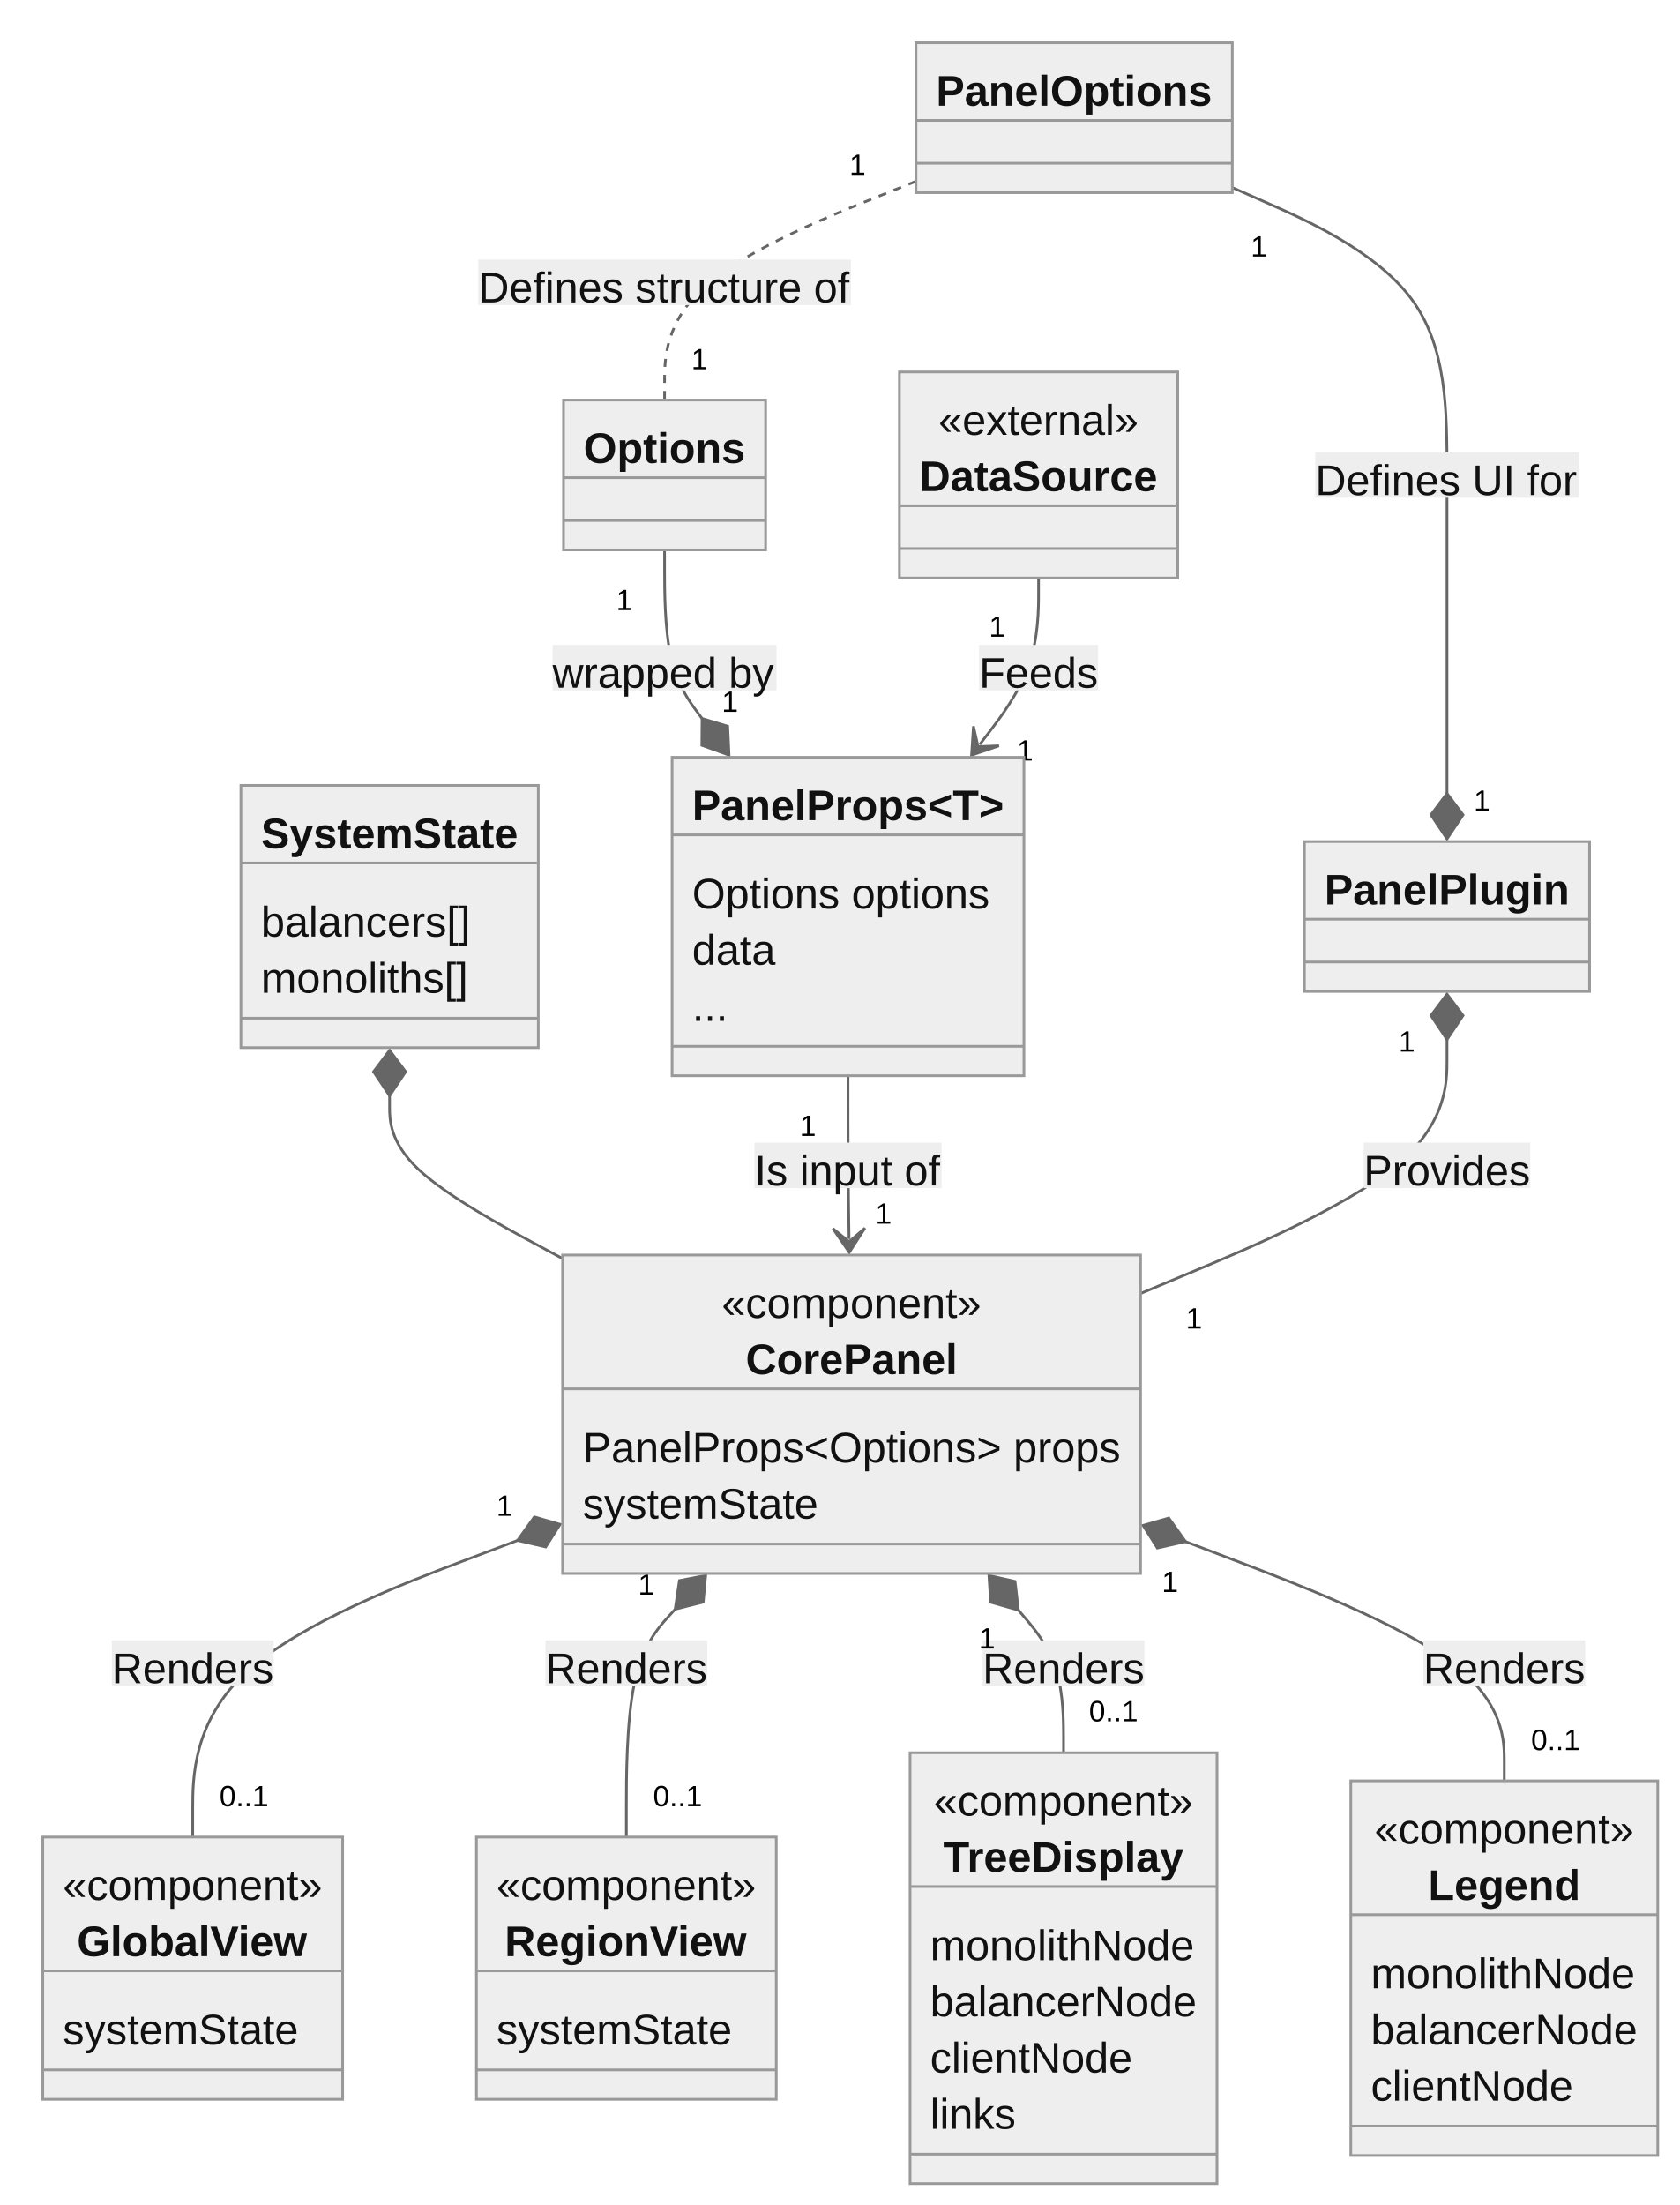
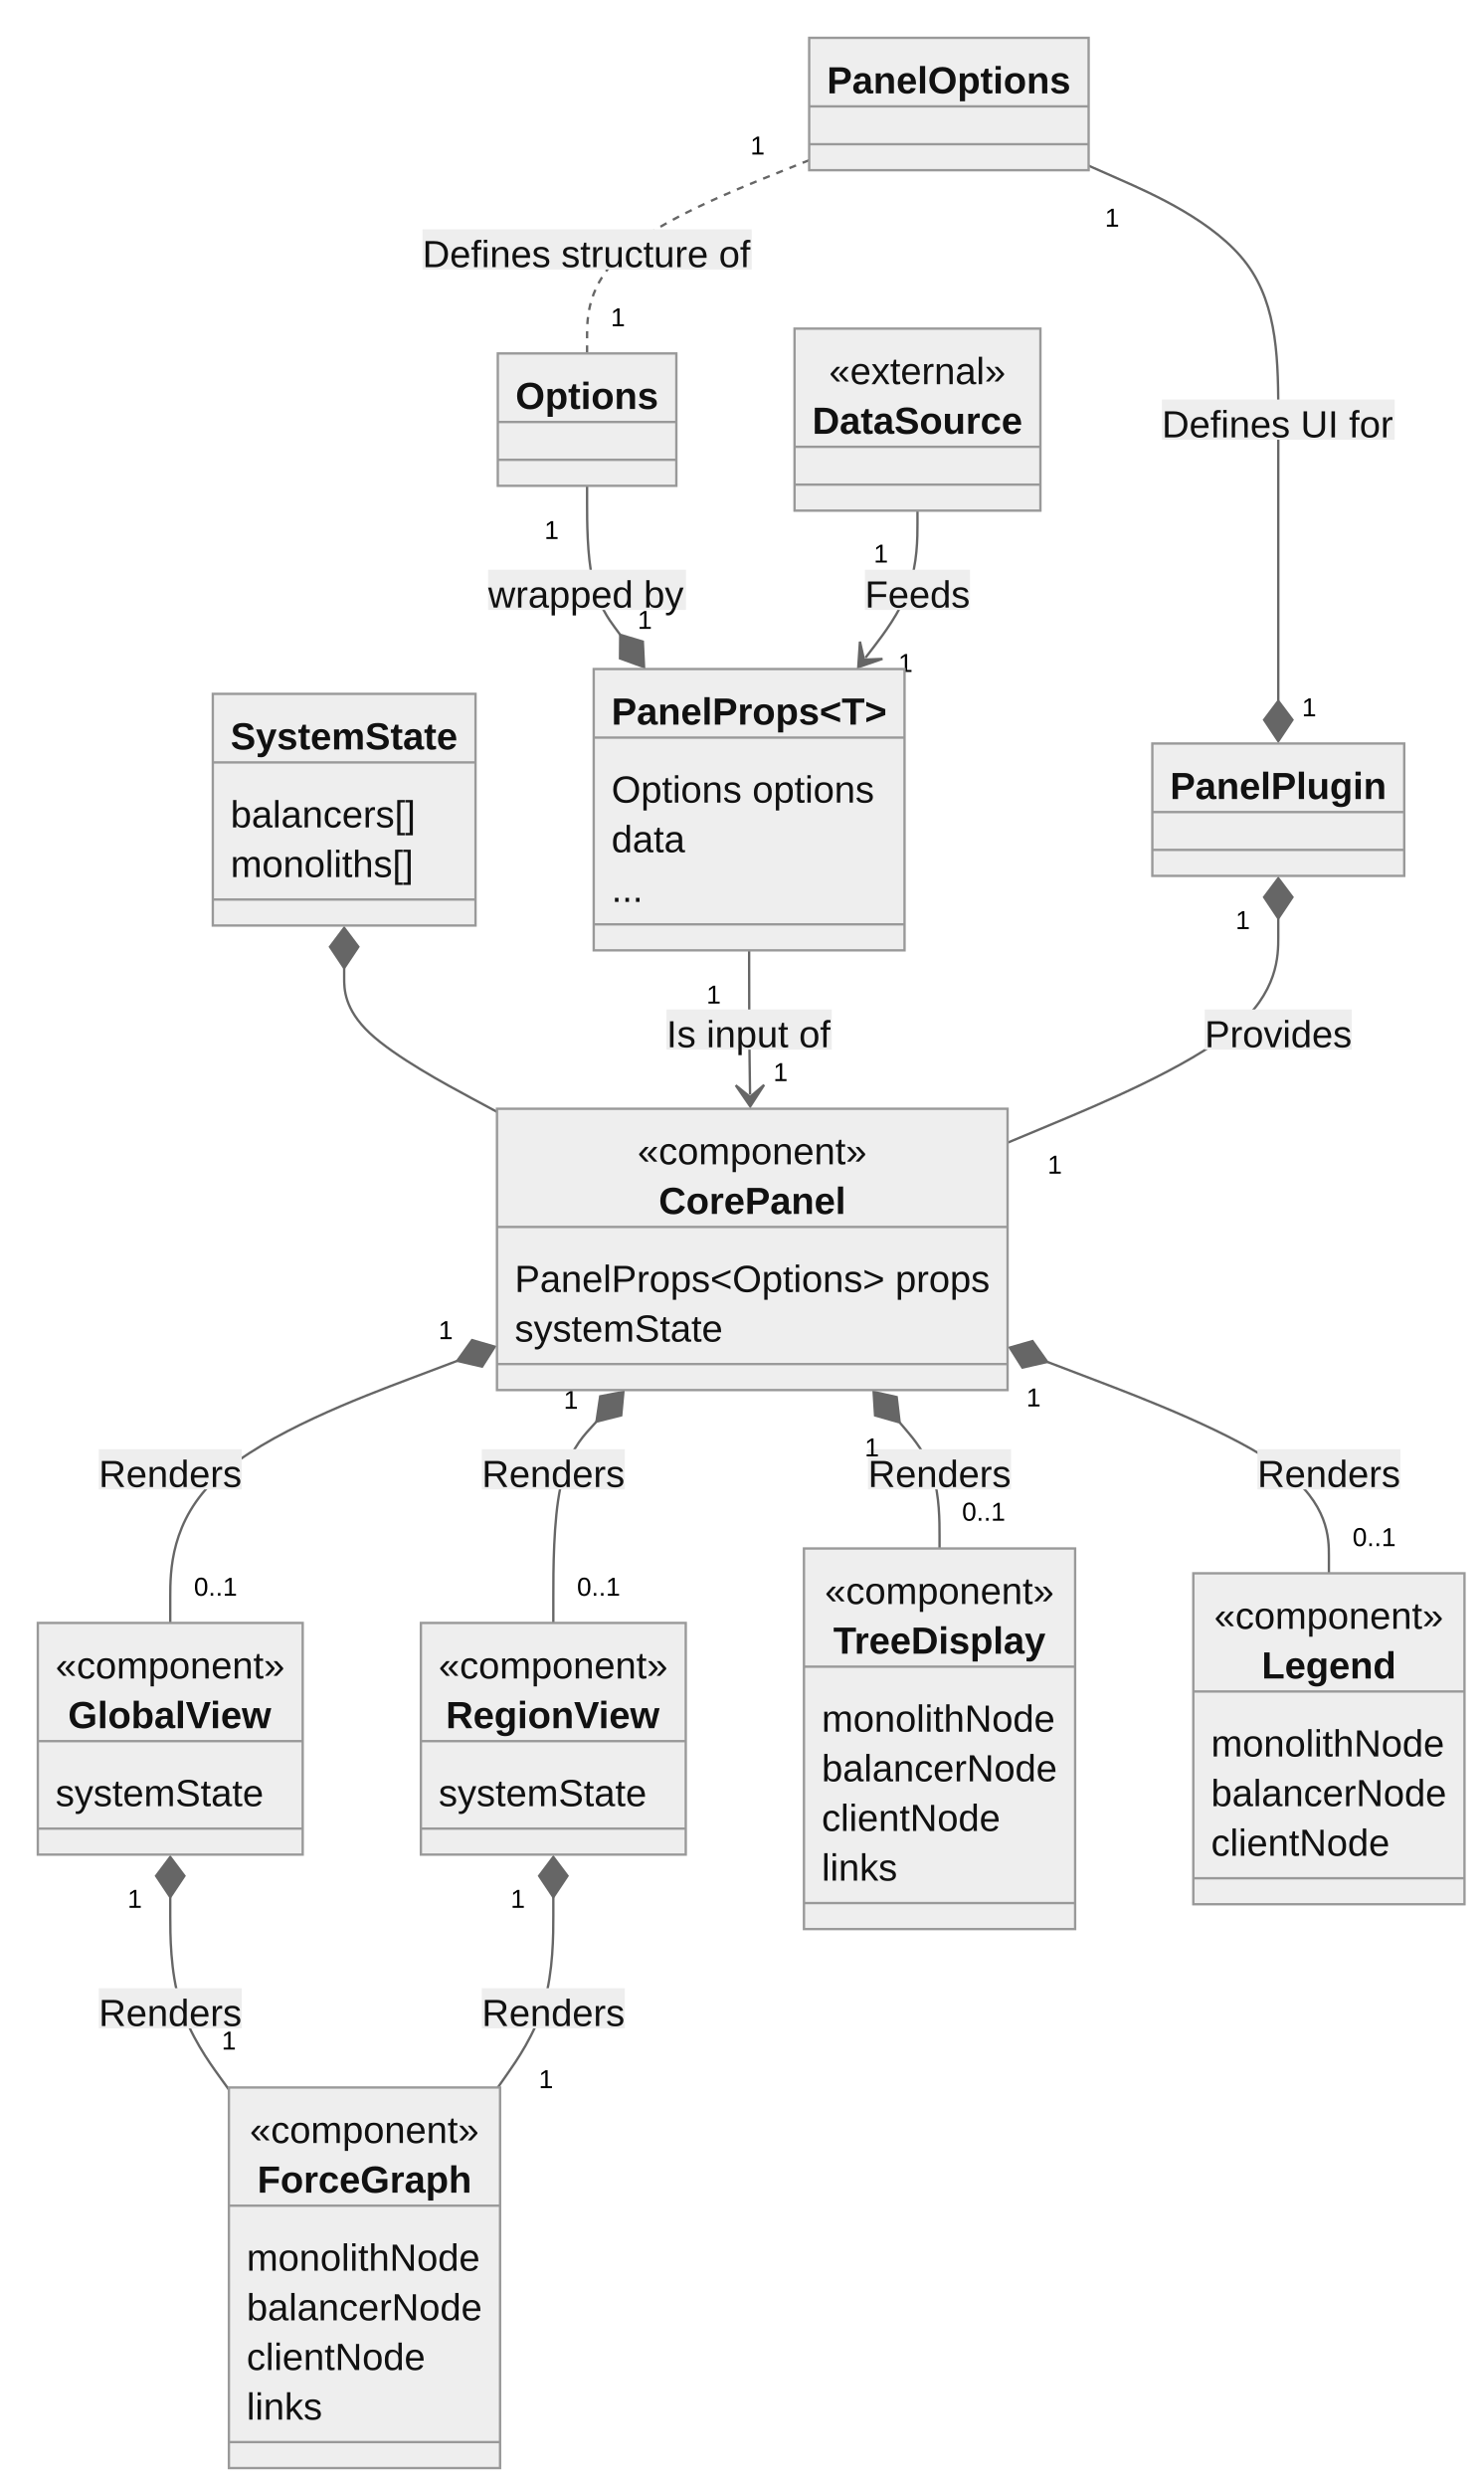
- <svg xmlns="http://www.w3.org/2000/svg" aria-roledescription="classDiagram" role="graphics-document document" viewBox="-8 -8 627.578 824" style="max-width: 627.578px; background-color: white;" width="100%" id="my-svg">
+ <svg xmlns="http://www.w3.org/2000/svg" aria-roledescription="classDiagram" role="graphics-document document" viewBox="-8 -8 627.578 1052" style="max-width: 627.578px; background-color: white;" width="100%" id="my-svg">
  <style>#my-svg{font-family:"trebuchet ms",verdana,arial,sans-serif;font-size:16px;fill:#000000;}#my-svg .error-icon{fill:#552222;}#my-svg .error-text{fill:#552222;stroke:#552222;}#my-svg .edge-thickness-normal{stroke-width:2px;}#my-svg .edge-thickness-thick{stroke-width:3.5px;}#my-svg .edge-pattern-solid{stroke-dasharray:0;}#my-svg .edge-pattern-dashed{stroke-dasharray:3;}#my-svg .edge-pattern-dotted{stroke-dasharray:2;}#my-svg .marker{fill:#666;stroke:#666;}#my-svg .marker.cross{stroke:#666;}#my-svg svg{font-family:"trebuchet ms",verdana,arial,sans-serif;font-size:16px;}#my-svg g.classGroup text{fill:#999;stroke:none;font-family:"trebuchet ms",verdana,arial,sans-serif;font-size:10px;}#my-svg g.classGroup text .title{font-weight:bolder;}#my-svg .nodeLabel,#my-svg .edgeLabel{color:#111111;}#my-svg .edgeLabel .label rect{fill:#eee;}#my-svg .label text{fill:#111111;}#my-svg .edgeLabel .label span{background:#eee;}#my-svg .classTitle{font-weight:bolder;}#my-svg .node rect,#my-svg .node circle,#my-svg .node ellipse,#my-svg .node polygon,#my-svg .node path{fill:#eee;stroke:#999;stroke-width:1px;}#my-svg .divider{stroke:#999;stroke-width:1;}#my-svg g.clickable{cursor:pointer;}#my-svg g.classGroup rect{fill:#eee;stroke:#999;}#my-svg g.classGroup line{stroke:#999;stroke-width:1;}#my-svg .classLabel .box{stroke:none;stroke-width:0;fill:#eee;opacity:0.5;}#my-svg .classLabel .label{fill:#999;font-size:10px;}#my-svg .relation{stroke:#666;stroke-width:1;fill:none;}#my-svg .dashed-line{stroke-dasharray:3;}#my-svg .dotted-line{stroke-dasharray:1 2;}#my-svg #compositionStart,#my-svg .composition{fill:#666!important;stroke:#666!important;stroke-width:1;}#my-svg #compositionEnd,#my-svg .composition{fill:#666!important;stroke:#666!important;stroke-width:1;}#my-svg #dependencyStart,#my-svg .dependency{fill:#666!important;stroke:#666!important;stroke-width:1;}#my-svg #dependencyStart,#my-svg .dependency{fill:#666!important;stroke:#666!important;stroke-width:1;}#my-svg #extensionStart,#my-svg .extension{fill:transparent!important;stroke:#666!important;stroke-width:1;}#my-svg #extensionEnd,#my-svg .extension{fill:transparent!important;stroke:#666!important;stroke-width:1;}#my-svg #aggregationStart,#my-svg .aggregation{fill:transparent!important;stroke:#666!important;stroke-width:1;}#my-svg #aggregationEnd,#my-svg .aggregation{fill:transparent!important;stroke:#666!important;stroke-width:1;}#my-svg #lollipopStart,#my-svg .lollipop{fill:#eee!important;stroke:#666!important;stroke-width:1;}#my-svg #lollipopEnd,#my-svg .lollipop{fill:#eee!important;stroke:#666!important;stroke-width:1;}#my-svg .edgeTerminals{font-size:11px;}#my-svg .classTitleText{text-anchor:middle;font-size:18px;fill:#000000;}#my-svg :root{--mermaid-font-family:"trebuchet ms",verdana,arial,sans-serif;}</style>
  <g>
    <defs>
      <marker orient="auto" markerHeight="240" markerWidth="190" refY="7" refX="18" class="marker aggregation classDiagram" id="my-svg_classDiagram-aggregationStart">
        <path d="M 18,7 L9,13 L1,7 L9,1 Z" />
      </marker>
    </defs>
    <defs>
      <marker orient="auto" markerHeight="28" markerWidth="20" refY="7" refX="1" class="marker aggregation classDiagram" id="my-svg_classDiagram-aggregationEnd">
        <path d="M 18,7 L9,13 L1,7 L9,1 Z" />
      </marker>
    </defs>
    <defs>
      <marker orient="auto" markerHeight="240" markerWidth="190" refY="7" refX="18" class="marker extension classDiagram" id="my-svg_classDiagram-extensionStart">
        <path d="M 1,7 L18,13 V 1 Z" />
      </marker>
    </defs>
    <defs>
      <marker orient="auto" markerHeight="28" markerWidth="20" refY="7" refX="1" class="marker extension classDiagram" id="my-svg_classDiagram-extensionEnd">
        <path d="M 1,1 V 13 L18,7 Z" />
      </marker>
    </defs>
    <defs>
      <marker orient="auto" markerHeight="240" markerWidth="190" refY="7" refX="18" class="marker composition classDiagram" id="my-svg_classDiagram-compositionStart">
        <path d="M 18,7 L9,13 L1,7 L9,1 Z" />
      </marker>
    </defs>
    <defs>
      <marker orient="auto" markerHeight="28" markerWidth="20" refY="7" refX="1" class="marker composition classDiagram" id="my-svg_classDiagram-compositionEnd">
        <path d="M 18,7 L9,13 L1,7 L9,1 Z" />
      </marker>
    </defs>
    <defs>
      <marker orient="auto" markerHeight="240" markerWidth="190" refY="7" refX="6" class="marker dependency classDiagram" id="my-svg_classDiagram-dependencyStart">
        <path d="M 5,7 L9,13 L1,7 L9,1 Z" />
      </marker>
    </defs>
    <defs>
      <marker orient="auto" markerHeight="28" markerWidth="20" refY="7" refX="13" class="marker dependency classDiagram" id="my-svg_classDiagram-dependencyEnd">
        <path d="M 18,7 L9,13 L14,7 L9,1 Z" />
      </marker>
    </defs>
    <defs>
      <marker orient="auto" markerHeight="240" markerWidth="190" refY="7" refX="13" class="marker lollipop classDiagram" id="my-svg_classDiagram-lollipopStart">
        <circle r="6" cy="7" cx="7" fill="transparent" stroke="black" />
      </marker>
    </defs>
    <defs>
      <marker orient="auto" markerHeight="240" markerWidth="190" refY="7" refX="1" class="marker lollipop classDiagram" id="my-svg_classDiagram-lollipopEnd">
        <circle r="6" cy="7" cx="7" fill="transparent" stroke="black" />
      </marker>
    </defs>
    <g class="root">
      <g class="clusters" />
      <g class="edgePaths">
        <path marker-start="url(#my-svg_classDiagram-compositionStart)" style="fill:none" class="edge-pattern-solid relation" id="id1" d="M137.609,401.5L137.609,405.833C137.609,410.167,137.609,418.833,148.384,428.97C159.159,439.107,180.708,450.715,191.483,456.519L202.258,462.322" />
        <path marker-end="url(#my-svg_classDiagram-compositionEnd)" style="fill:none" class="edge-pattern-solid relation" id="id2" d="M452.566,62.089L465.939,67.991C479.312,73.893,506.057,85.696,519.43,103.598C532.803,121.5,532.803,145.5,532.803,169.5C532.803,193.5,532.803,217.5,532.803,237.333C532.803,257.167,532.803,272.833,532.803,280.667L532.803,288.5" />
        <path style="fill:none" class="edge-pattern-dashed relation" id="id3" d="M334.34,59.749L318.679,66.041C303.018,72.333,271.697,84.916,256.036,98.542C240.375,112.167,240.375,126.833,240.375,134.167L240.375,141.5" />
        <path marker-end="url(#my-svg_classDiagram-dependencyEnd)" style="fill:none" class="edge-pattern-solid relation" id="id4" d="M308.934,394L308.934,399.583C308.934,405.167,308.934,416.333,308.999,426.5C309.065,436.667,309.196,445.834,309.262,450.417L309.327,455.001" />
        <path marker-end="url(#my-svg_classDiagram-compositionEnd)" style="fill:none" class="edge-pattern-solid relation" id="id5" d="M240.375,197.5L240.375,204.833C240.375,212.167,240.375,226.833,242.711,237.335C245.047,247.837,249.718,254.174,252.054,257.343L254.39,260.511" />
        <path marker-end="url(#my-svg_classDiagram-dependencyEnd)" style="fill:none" class="edge-pattern-solid relation" id="id6" d="M380.156,208L380.156,213.583C380.156,219.167,380.156,230.333,376.488,240.706C372.82,251.079,365.485,260.658,361.817,265.447L358.149,270.236" />
        <path marker-start="url(#my-svg_classDiagram-compositionStart)" style="fill:none" class="edge-pattern-solid relation" id="id7" d="M532.803,380.5L532.803,388.333C532.803,396.167,532.803,411.833,513.715,427.644C494.626,443.454,456.45,459.408,437.362,467.386L418.273,475.363" />
        <path marker-start="url(#my-svg_classDiagram-compositionStart)" style="fill:none" class="edge-pattern-solid relation" id="id8" d="M185.419,567.653L165.188,575.294C144.956,582.936,104.494,598.218,84.263,616.692C64.031,635.167,64.031,656.833,64.031,667.667L64.031,678.5" />
        <path marker-start="url(#my-svg_classDiagram-compositionStart)" style="fill:none" class="edge-pattern-solid relation" id="id9" d="M244.335,593.346L241.295,596.705C238.255,600.064,232.174,606.782,229.134,620.974C226.094,635.167,226.094,656.833,226.094,667.667L226.094,678.5" />
        <path marker-start="url(#my-svg_classDiagram-compositionStart)" style="fill:none" class="edge-pattern-solid relation" id="id10" d="M372.624,593.702L375.434,597.002C378.245,600.302,383.867,606.901,386.677,615.784C389.488,624.667,389.488,635.833,389.488,641.417L389.488,647" />
        <path marker-start="url(#my-svg_classDiagram-compositionStart)" style="fill:none" class="edge-pattern-solid relation" id="id11" d="M435.093,568.087L454.946,575.656C474.8,583.225,514.507,598.362,534.361,613.265C554.215,628.167,554.215,642.833,554.215,650.167L554.215,657.5" />
+         <path marker-start="url(#my-svg_classDiagram-compositionStart)" style="fill:none" class="edge-pattern-solid relation" id="id12" d="M64.031,794.5L64.031,802.333C64.031,810.167,64.031,825.833,68.166,839.403C72.301,852.973,80.572,864.446,84.707,870.183L88.842,875.92" />
+         <path marker-start="url(#my-svg_classDiagram-compositionStart)" style="fill:none" class="edge-pattern-solid relation" id="id13" d="M226.094,794.5L226.094,802.333C226.094,810.167,226.094,825.833,222.181,839.25C218.268,852.667,210.443,863.833,206.53,869.417L202.618,875" />
      </g>
      <g class="edgeLabels">
        <g class="edgeLabel">
          <g transform="translate(0, 0)" class="label">
            <rect height="0" width="0" ry="0" rx="0" />
            <text style="">
              <tspan class="row" x="0" dy="1em" xml:space="preserve" />
            </text>
          </g>
        </g>
        <g transform="translate(532.8027, 169.5)" class="edgeLabel">
          <g transform="translate(-49.24219, -8.5)" class="label">
            <rect height="17" width="98.484" ry="0" rx="0" />
            <text style="">
              <tspan class="row" x="0" dy="1em" xml:space="preserve">Defines UI for</tspan>
            </text>
          </g>
        </g>
        <g transform="translate(462.5201, 82.87762)" class="edgeTerminals">
          <g transform="translate(-3.0625, -6)" class="inner">
            <text style="">
              <tspan class="row" x="0" dy="1em" xml:space="preserve">1</tspan>
            </text>
          </g>
        </g>
        <g transform="translate(542.8027, 284)" class="edgeTerminals">
          <g transform="translate(-3.0625, -6)" class="inner" />
          <text style="">
            <tspan class="row" x="0" dy="1em" xml:space="preserve">1</tspan>
          </text>
        </g>
        <g transform="translate(240.375, 97.5)" class="edgeLabel">
          <g transform="translate(-69.64062, -8.5)" class="label">
            <rect height="17" width="139.281" ry="0" rx="0" />
            <text style="">
              <tspan class="row" x="0" dy="1em" xml:space="preserve">Defines structure of</tspan>
            </text>
          </g>
        </g>
        <g transform="translate(312.5094, 52.35429)" class="edgeTerminals">
          <g transform="translate(-3.0625, -6)" class="inner">
            <text style="">
              <tspan class="row" x="0" dy="1em" xml:space="preserve">1</tspan>
            </text>
          </g>
        </g>
        <g transform="translate(250.375, 119)" class="edgeTerminals">
          <g transform="translate(-3.0625, -6)" class="inner" />
          <text style="">
            <tspan class="row" x="0" dy="1em" xml:space="preserve">1</tspan>
          </text>
        </g>
        <g transform="translate(308.9336, 427.5)" class="edgeLabel">
          <g transform="translate(-34.96484, -8.5)" class="label">
            <rect height="17" width="69.93" ry="0" rx="0" />
            <text style="">
              <tspan class="row" x="0" dy="1em" xml:space="preserve">Is input of</tspan>
            </text>
          </g>
        </g>
        <g transform="translate(293.9443, 411.5091)" class="edgeTerminals">
          <g transform="translate(-3.0625, -6)" class="inner">
            <text style="">
              <tspan class="row" x="0" dy="1em" xml:space="preserve">1</tspan>
            </text>
          </g>
        </g>
        <g transform="translate(319.1721, 438.2961)" class="edgeTerminals">
          <g transform="translate(-3.0625, -6)" class="inner" />
          <text style="">
            <tspan class="row" x="0" dy="1em" xml:space="preserve">1</tspan>
          </text>
        </g>
        <g transform="translate(240.375, 241.5)" class="edgeLabel">
          <g transform="translate(-41.85938, -8.5)" class="label">
            <rect height="17" width="83.719" ry="0" rx="0" />
            <text style="">
              <tspan class="row" x="0" dy="1em" xml:space="preserve">wrapped by</tspan>
            </text>
          </g>
        </g>
        <g transform="translate(225.375, 215)" class="edgeTerminals">
          <g transform="translate(-3.0625, -6)" class="inner">
            <text style="">
              <tspan class="row" x="0" dy="1em" xml:space="preserve">1</tspan>
            </text>
          </g>
        </g>
        <g transform="translate(261.7605, 247.0132)" class="edgeTerminals">
          <g transform="translate(-3.0625, -6)" class="inner" />
          <text style="">
            <tspan class="row" x="0" dy="1em" xml:space="preserve">1</tspan>
          </text>
        </g>
        <g transform="translate(380.1562, 241.5)" class="edgeLabel">
          <g transform="translate(-22.23438, -8.5)" class="label">
            <rect height="17" width="44.469" ry="0" rx="0" />
            <text style="">
              <tspan class="row" x="0" dy="1em" xml:space="preserve">Feeds</tspan>
            </text>
          </g>
        </g>
        <g transform="translate(364.7054, 224.9512)" class="edgeTerminals">
          <g transform="translate(-3.0625, -6)" class="inner">
            <text style="">
              <tspan class="row" x="0" dy="1em" xml:space="preserve">1</tspan>
            </text>
          </g>
        </g>
        <g transform="translate(372.0499, 265.2265)" class="edgeTerminals">
          <g transform="translate(-3.0625, -6)" class="inner" />
          <text style="">
            <tspan class="row" x="0" dy="1em" xml:space="preserve">1</tspan>
          </text>
        </g>
        <g transform="translate(532.8027, 427.5)" class="edgeLabel">
          <g transform="translate(-31.125, -8.5)" class="label">
            <rect height="17" width="62.25" ry="0" rx="0" />
            <text style="">
              <tspan class="row" x="0" dy="1em" xml:space="preserve">Provides</tspan>
            </text>
          </g>
        </g>
        <g transform="translate(517.8027, 380)" class="edgeTerminals">
          <g transform="translate(-3.0625, -6)" class="inner">
            <text style="">
              <tspan class="row" x="0" dy="1em" xml:space="preserve">1</tspan>
            </text>
          </g>
        </g>
        <g transform="translate(435.204, 477.4549)" class="edgeTerminals">
          <g transform="translate(-3.0625, -6)" class="inner" />
          <text style="">
            <tspan class="row" x="0" dy="1em" xml:space="preserve">1</tspan>
          </text>
        </g>
        <g transform="translate(64.03125, 613.5)" class="edgeLabel">
          <g transform="translate(-30.24219, -8.5)" class="label">
            <rect height="17" width="60.484" ry="0" rx="0" />
            <text style="">
              <tspan class="row" x="0" dy="1em" xml:space="preserve">Renders</tspan>
            </text>
          </g>
        </g>
        <g transform="translate(180.5867, 553.4441)" class="edgeTerminals">
          <g transform="translate(-3.0625, -6)" class="inner">
            <text style="">
              <tspan class="row" x="0" dy="1em" xml:space="preserve">1</tspan>
            </text>
          </g>
        </g>
        <g transform="translate(74.03125, 656)" class="edgeTerminals">
          <g transform="translate(-9.179688, -6)" class="inner" />
          <text style="">
            <tspan class="row" x="0" dy="1em" xml:space="preserve">0..1</tspan>
          </text>
        </g>
        <g transform="translate(226.0938, 613.5)" class="edgeLabel">
          <g transform="translate(-30.24219, -8.5)" class="label">
            <rect height="17" width="60.484" ry="0" rx="0" />
            <text style="">
              <tspan class="row" x="0" dy="1em" xml:space="preserve">Renders</tspan>
            </text>
          </g>
        </g>
        <g transform="translate(233.5492, 582.9093)" class="edgeTerminals">
          <g transform="translate(-3.0625, -6)" class="inner">
            <text style="">
              <tspan class="row" x="0" dy="1em" xml:space="preserve">1</tspan>
            </text>
          </g>
        </g>
        <g transform="translate(236.0938, 656)" class="edgeTerminals">
          <g transform="translate(-9.179688, -6)" class="inner" />
          <text style="">
            <tspan class="row" x="0" dy="1em" xml:space="preserve">0..1</tspan>
          </text>
        </g>
        <g transform="translate(389.4883, 613.5)" class="edgeLabel">
          <g transform="translate(-30.24219, -8.5)" class="label">
            <rect height="17" width="60.484" ry="0" rx="0" />
            <text style="">
              <tspan class="row" x="0" dy="1em" xml:space="preserve">Renders</tspan>
            </text>
          </g>
        </g>
        <g transform="translate(360.8807, 603.0488)" class="edgeTerminals">
          <g transform="translate(-3.0625, -6)" class="inner">
            <text style="">
              <tspan class="row" x="0" dy="1em" xml:space="preserve">1</tspan>
            </text>
          </g>
        </g>
        <g transform="translate(398.996, 624.2581)" class="edgeTerminals">
          <g transform="translate(-9.179688, -6)" class="inner" />
          <text style="">
            <tspan class="row" x="0" dy="1em" xml:space="preserve">0..1</tspan>
          </text>
        </g>
        <g transform="translate(554.2148, 613.5)" class="edgeLabel">
          <g transform="translate(-30.24219, -8.5)" class="label">
            <rect height="17" width="60.484" ry="0" rx="0" />
            <text style="">
              <tspan class="row" x="0" dy="1em" xml:space="preserve">Renders</tspan>
            </text>
          </g>
        </g>
        <g transform="translate(429.2822, 581.9254)" class="edgeTerminals">
          <g transform="translate(-3.0625, -6)" class="inner">
            <text style="">
              <tspan class="row" x="0" dy="1em" xml:space="preserve">1</tspan>
            </text>
          </g>
        </g>
        <g transform="translate(564.2148, 635)" class="edgeTerminals">
          <g transform="translate(-9.179688, -6)" class="inner" />
          <text style="">
            <tspan class="row" x="0" dy="1em" xml:space="preserve">0..1</tspan>
+           </text>
+         </g>
+         <g transform="translate(64.03125, 841.5)" class="edgeLabel">
+           <g transform="translate(-30.24219, -8.5)" class="label">
+             <rect height="17" width="60.484" ry="0" rx="0" />
+             <text style="">
+               <tspan class="row" x="0" dy="1em" xml:space="preserve">Renders</tspan>
+             </text>
+           </g>
+         </g>
+         <g transform="translate(49.03125, 794)" class="edgeTerminals">
+           <g transform="translate(-3.0625, -6)" class="inner">
+             <text style="">
+               <tspan class="row" x="0" dy="1em" xml:space="preserve">1</tspan>
+             </text>
+           </g>
+         </g>
+         <g transform="translate(85.77703, 847.9523)" class="edgeTerminals">
+           <g transform="translate(-3.0625, -6)" class="inner" />
+           <text style="">
+             <tspan class="row" x="0" dy="1em" xml:space="preserve">1</tspan>
+           </text>
+         </g>
+         <g transform="translate(226.0938, 841.5)" class="edgeLabel">
+           <g transform="translate(-30.24219, -8.5)" class="label">
+             <rect height="17" width="60.484" ry="0" rx="0" />
+             <text style="">
+               <tspan class="row" x="0" dy="1em" xml:space="preserve">Renders</tspan>
+             </text>
+           </g>
+         </g>
+         <g transform="translate(211.0938, 794)" class="edgeTerminals">
+           <g transform="translate(-3.0625, -6)" class="inner">
+             <text style="">
+               <tspan class="row" x="0" dy="1em" xml:space="preserve">1</tspan>
+             </text>
+           </g>
+         </g>
+         <g transform="translate(219.9448, 864.277)" class="edgeTerminals">
+           <g transform="translate(-3.0625, -6)" class="inner" />
+           <text style="">
+             <tspan class="row" x="0" dy="1em" xml:space="preserve">1</tspan>
          </text>
        </g>
      </g>
      <g class="nodes">
        <g transform="translate(532.8027, 334.5)" id="classId-PanelPlugin-0" class="node default">
          <rect height="56" width="106.578" y="-28" x="-53.289" class="outer title-state" />
          <line y2="1" y1="1" x2="53.289" x1="-53.289" class="divider" />
          <line y2="17" y1="17" x2="53.289" x1="-53.289" class="divider" />
          <g class="label">
            <text style="">
              <tspan class="title-row" x="0" dy="1em" xml:space="preserve" />
            </text>
            <text transform="translate( -45.78906, -20.5)" class="classTitle" style="">
              <tspan class="title-row" x="0" dy="1em" xml:space="preserve">PanelPlugin</tspan>
            </text>
          </g>
        </g>
        <g transform="translate(308.9336, 334.5)" id="classId-PanelProps-1" class="node default">
          <rect height="119" width="131.5" y="-59.5" x="-65.75" class="outer title-state" />
          <line y2="-30.5" y1="-30.5" x2="65.75" x1="-65.75" class="divider" />
          <line y2="48.5" y1="48.5" x2="65.75" x1="-65.75" class="divider" />
          <g class="label">
            <text style="">
              <tspan class="title-row" x="0" dy="1em" xml:space="preserve" />
            </text>
            <text transform="translate( -58.25, -52)" class="classTitle" style="">
              <tspan class="title-row" x="0" dy="1em" xml:space="preserve">PanelProps&lt;T&gt;</tspan>
            </text>
            <text transform="translate( -58.25, -19)" style="">
              <tspan class="title-row" x="0" dy="1em" xml:space="preserve">Options options</tspan>
            </text>
            <text transform="translate( -58.25, 2)" style="">
              <tspan class="title-row" x="0" dy="1em" xml:space="preserve">data</tspan>
            </text>
            <text transform="translate( -58.25, 23)" style="">
              <tspan class="title-row" x="0" dy="1em" xml:space="preserve">...</tspan>
            </text>
          </g>
        </g>
        <g transform="translate(310.2656, 520.5)" id="classId-CorePanel-2" class="node default">
          <rect height="119" width="216.016" y="-59.5" x="-108.008" class="outer title-state" />
          <line y2="-9.5" y1="-9.5" x2="108.008" x1="-108.008" class="divider" />
          <line y2="48.5" y1="48.5" x2="108.008" x1="-108.008" class="divider" />
          <g class="label">
            <text transform="translate( -48.53125, -52)" style="">
              <tspan class="title-row" x="0" dy="1em" xml:space="preserve">«component»</tspan>
            </text>
            <text transform="translate( -39.57031, -31)" class="classTitle" style="">
              <tspan class="title-row" x="0" dy="1em" xml:space="preserve">CorePanel</tspan>
            </text>
            <text transform="translate( -100.5078, 2)" style="">
              <tspan class="title-row" x="0" dy="1em" xml:space="preserve">PanelProps&lt;Options&gt; props</tspan>
            </text>
            <text transform="translate( -100.5078, 23)" style="">
              <tspan class="title-row" x="0" dy="1em" xml:space="preserve">systemState</tspan>
            </text>
          </g>
        </g>
        <g transform="translate(64.03125, 727.5)" id="classId-GlobalView-3" class="node default">
          <rect height="98" width="112.062" y="-49" x="-56.031" class="outer title-state" />
          <line y2="1" y1="1" x2="56.031" x1="-56.031" class="divider" />
          <line y2="38" y1="38" x2="56.031" x1="-56.031" class="divider" />
          <g class="label">
            <text transform="translate( -48.53125, -41.5)" style="">
              <tspan class="title-row" x="0" dy="1em" xml:space="preserve">«component»</tspan>
            </text>
            <text transform="translate( -43.25391, -20.5)" class="classTitle" style="">
              <tspan class="title-row" x="0" dy="1em" xml:space="preserve">GlobalView</tspan>
            </text>
            <text transform="translate( -48.53125, 12.5)" style="">
              <tspan class="title-row" x="0" dy="1em" xml:space="preserve">systemState</tspan>
            </text>
          </g>
        </g>
        <g transform="translate(226.0938, 727.5)" id="classId-RegionView-4" class="node default">
          <rect height="98" width="112.062" y="-49" x="-56.031" class="outer title-state" />
          <line y2="1" y1="1" x2="56.031" x1="-56.031" class="divider" />
          <line y2="38" y1="38" x2="56.031" x1="-56.031" class="divider" />
          <g class="label">
            <text transform="translate( -48.53125, -41.5)" style="">
              <tspan class="title-row" x="0" dy="1em" xml:space="preserve">«component»</tspan>
            </text>
            <text transform="translate( -45.47266, -20.5)" class="classTitle" style="">
              <tspan class="title-row" x="0" dy="1em" xml:space="preserve">RegionView</tspan>
            </text>
            <text transform="translate( -48.53125, 12.5)" style="">
              <tspan class="title-row" x="0" dy="1em" xml:space="preserve">systemState</tspan>
            </text>
          </g>
        </g>
        <g transform="translate(380.1562, 169.5)" id="classId-DataSource-5" class="node default">
          <rect height="77" width="104.023" y="-38.5" x="-52.012" class="outer title-state" />
          <line y2="11.5" y1="11.5" x2="52.012" x1="-52.012" class="divider" />
          <line y2="27.5" y1="27.5" x2="52.012" x1="-52.012" class="divider" />
          <g class="label">
            <text transform="translate( -37.41016, -31)" style="">
              <tspan class="title-row" x="0" dy="1em" xml:space="preserve">«external»</tspan>
            </text>
            <text transform="translate( -44.51172, -10)" class="classTitle" style="">
              <tspan class="title-row" x="0" dy="1em" xml:space="preserve">DataSource</tspan>
            </text>
          </g>
        </g>
        <g transform="translate(389.4883, 727.5)" id="classId-TreeDisplay-6" class="node default">
          <rect height="161" width="114.727" y="-80.5" x="-57.363" class="outer title-state" />
          <line y2="-30.5" y1="-30.5" x2="57.363" x1="-57.363" class="divider" />
          <line y2="69.5" y1="69.5" x2="57.363" x1="-57.363" class="divider" />
          <g class="label">
            <text transform="translate( -48.53125, -73)" style="">
              <tspan class="title-row" x="0" dy="1em" xml:space="preserve">«component»</tspan>
            </text>
            <text transform="translate( -44.96484, -52)" class="classTitle" style="">
              <tspan class="title-row" x="0" dy="1em" xml:space="preserve">TreeDisplay</tspan>
            </text>
            <text transform="translate( -49.86328, -19)" style="">
              <tspan class="title-row" x="0" dy="1em" xml:space="preserve">monolithNode</tspan>
            </text>
            <text transform="translate( -49.86328, 2)" style="">
              <tspan class="title-row" x="0" dy="1em" xml:space="preserve">balancerNode</tspan>
            </text>
            <text transform="translate( -49.86328, 23)" style="">
              <tspan class="title-row" x="0" dy="1em" xml:space="preserve">clientNode</tspan>
            </text>
            <text transform="translate( -49.86328, 44)" style="">
              <tspan class="title-row" x="0" dy="1em" xml:space="preserve">links</tspan>
            </text>
          </g>
        </g>
        <g transform="translate(137.6094, 334.5)" id="classId-SystemState-7" class="node default">
          <rect height="98" width="111.148" y="-49" x="-55.574" class="outer title-state" />
          <line y2="-20" y1="-20" x2="55.574" x1="-55.574" class="divider" />
          <line y2="38" y1="38" x2="55.574" x1="-55.574" class="divider" />
          <g class="label">
            <text style="">
              <tspan class="title-row" x="0" dy="1em" xml:space="preserve" />
            </text>
            <text transform="translate( -48.07422, -41.5)" class="classTitle" style="">
              <tspan class="title-row" x="0" dy="1em" xml:space="preserve">SystemState</tspan>
            </text>
            <text transform="translate( -48.07422, -8.5)" style="">
              <tspan class="title-row" x="0" dy="1em" xml:space="preserve">balancers[]</tspan>
            </text>
            <text transform="translate( -48.07422, 12.5)" style="">
              <tspan class="title-row" x="0" dy="1em" xml:space="preserve">monoliths[]</tspan>
            </text>
          </g>
        </g>
        <g transform="translate(554.2148, 727.5)" id="classId-Legend-8" class="node default">
          <rect height="140" width="114.727" y="-70" x="-57.363" class="outer title-state" />
          <line y2="-20" y1="-20" x2="57.363" x1="-57.363" class="divider" />
          <line y2="59" y1="59" x2="57.363" x1="-57.363" class="divider" />
          <g class="label">
            <text transform="translate( -48.53125, -62.5)" style="">
              <tspan class="title-row" x="0" dy="1em" xml:space="preserve">«component»</tspan>
            </text>
            <text transform="translate( -28.44531, -41.5)" class="classTitle" style="">
              <tspan class="title-row" x="0" dy="1em" xml:space="preserve">Legend</tspan>
            </text>
            <text transform="translate( -49.86328, -8.5)" style="">
              <tspan class="title-row" x="0" dy="1em" xml:space="preserve">monolithNode</tspan>
            </text>
            <text transform="translate( -49.86328, 12.5)" style="">
              <tspan class="title-row" x="0" dy="1em" xml:space="preserve">balancerNode</tspan>
            </text>
            <text transform="translate( -49.86328, 33.5)" style="">
              <tspan class="title-row" x="0" dy="1em" xml:space="preserve">clientNode</tspan>
            </text>
          </g>
        </g>
-         <g transform="translate(393.4531, 36)" id="classId-PanelOptions-9" class="node default">
+         <g transform="translate(146.2051, 955.5)" id="classId-ForceGraph-9" class="node default">
+           <rect height="161" width="114.727" y="-80.5" x="-57.363" class="outer title-state" />
+           <line y2="-30.5" y1="-30.5" x2="57.363" x1="-57.363" class="divider" />
+           <line y2="69.5" y1="69.5" x2="57.363" x1="-57.363" class="divider" />
+           <g class="label">
+             <text transform="translate( -48.53125, -73)" style="">
+               <tspan class="title-row" x="0" dy="1em" xml:space="preserve">«component»</tspan>
+             </text>
+             <text transform="translate( -45.34375, -52)" class="classTitle" style="">
+               <tspan class="title-row" x="0" dy="1em" xml:space="preserve">ForceGraph</tspan>
+             </text>
+             <text transform="translate( -49.86328, -19)" style="">
+               <tspan class="title-row" x="0" dy="1em" xml:space="preserve">monolithNode</tspan>
+             </text>
+             <text transform="translate( -49.86328, 2)" style="">
+               <tspan class="title-row" x="0" dy="1em" xml:space="preserve">balancerNode</tspan>
+             </text>
+             <text transform="translate( -49.86328, 23)" style="">
+               <tspan class="title-row" x="0" dy="1em" xml:space="preserve">clientNode</tspan>
+             </text>
+             <text transform="translate( -49.86328, 44)" style="">
+               <tspan class="title-row" x="0" dy="1em" xml:space="preserve">links</tspan>
+             </text>
+           </g>
+         </g>
+         <g transform="translate(393.4531, 36)" id="classId-PanelOptions-10" class="node default">
          <rect height="56" width="118.227" y="-28" x="-59.113" class="outer title-state" />
          <line y2="1" y1="1" x2="59.113" x1="-59.113" class="divider" />
          <line y2="17" y1="17" x2="59.113" x1="-59.113" class="divider" />
          <g class="label">
            <text style="">
              <tspan class="title-row" x="0" dy="1em" xml:space="preserve" />
            </text>
            <text transform="translate( -51.61328, -20.5)" class="classTitle" style="">
              <tspan class="title-row" x="0" dy="1em" xml:space="preserve">PanelOptions</tspan>
            </text>
          </g>
        </g>
-         <g transform="translate(240.375, 169.5)" id="classId-Options-10" class="node default">
+         <g transform="translate(240.375, 169.5)" id="classId-Options-11" class="node default">
          <rect height="56" width="75.539" y="-28" x="-37.77" class="outer title-state" />
          <line y2="1" y1="1" x2="37.77" x1="-37.77" class="divider" />
          <line y2="17" y1="17" x2="37.77" x1="-37.77" class="divider" />
          <g class="label">
            <text style="">
              <tspan class="title-row" x="0" dy="1em" xml:space="preserve" />
            </text>
            <text transform="translate( -30.26953, -20.5)" class="classTitle" style="">
              <tspan class="title-row" x="0" dy="1em" xml:space="preserve">Options</tspan>
            </text>
          </g>
        </g>
      </g>
    </g>
  </g>
</svg>
